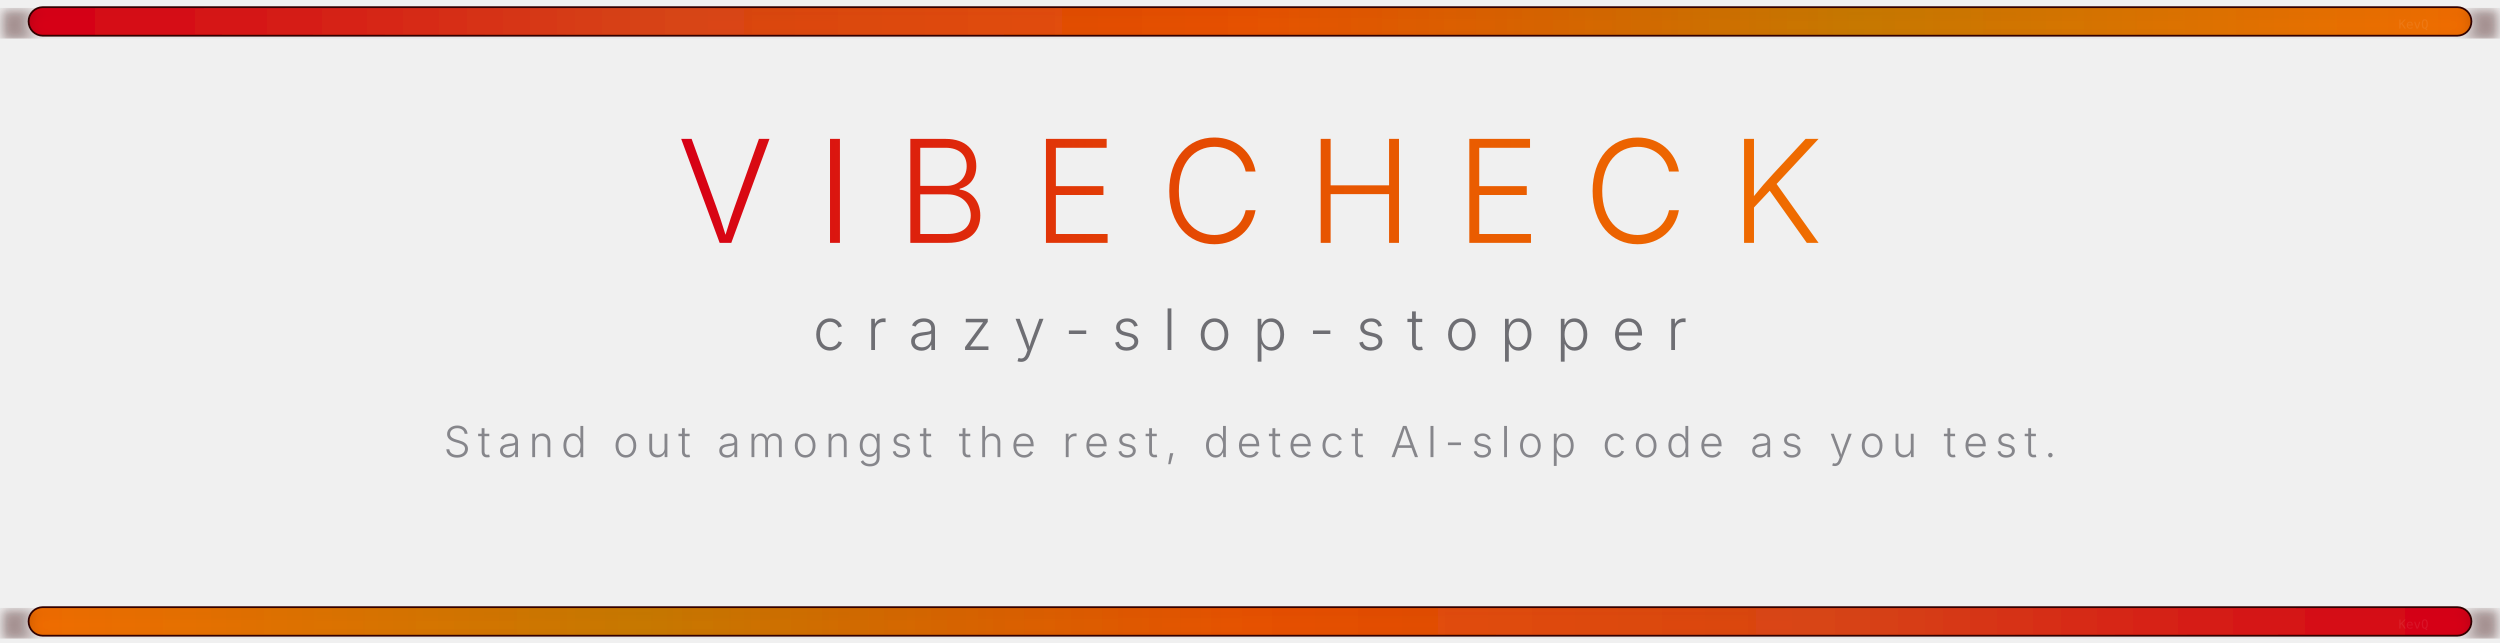
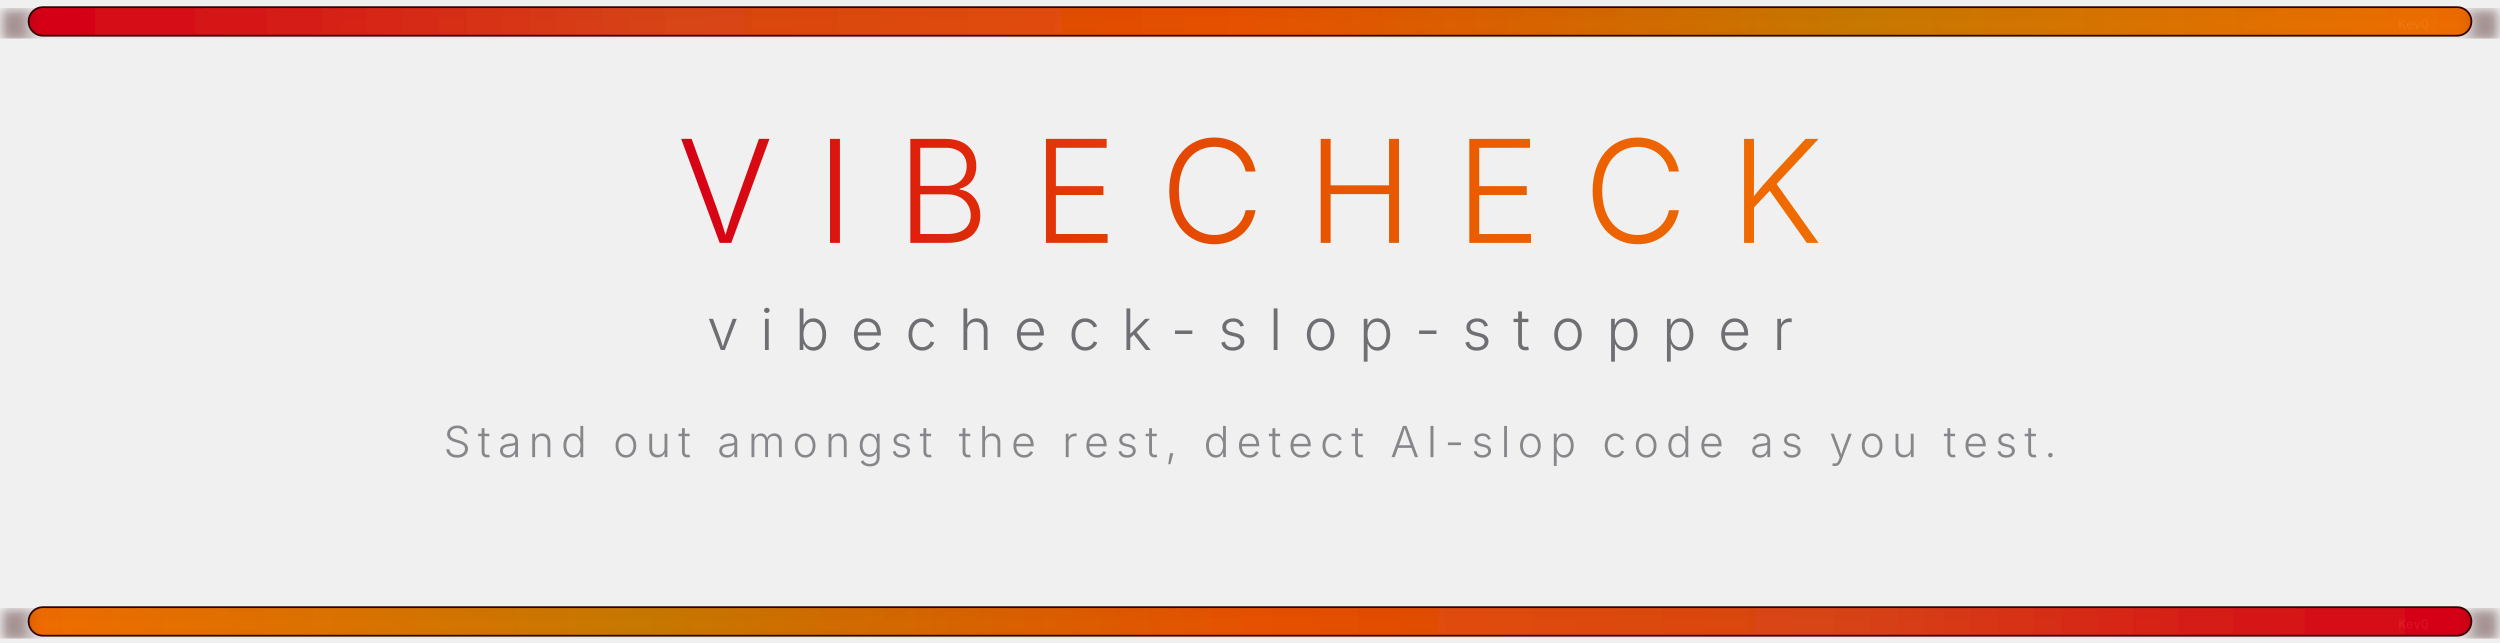
<svg xmlns="http://www.w3.org/2000/svg" width="700" height="180" viewBox="0 0 700 180">
  <defs>
    <linearGradient id="topbar" x1="0%" y1="0%" x2="100%" y2="0%">
      <stop offset="0%" stop-color="#D70015" />
      <stop offset="25%" stop-color="#D84315" />
      <stop offset="50%" stop-color="#E65100" />
      <stop offset="75%" stop-color="#C77800" />
      <stop offset="100%" stop-color="#EF6C00" />
    </linearGradient>
    <linearGradient id="botbar" x1="100%" y1="0%" x2="0%" y2="0%">
      <stop offset="0%" stop-color="#D70015" />
      <stop offset="25%" stop-color="#D84315" />
      <stop offset="50%" stop-color="#E65100" />
      <stop offset="75%" stop-color="#C77800" />
      <stop offset="100%" stop-color="#EF6C00" />
    </linearGradient>
    <linearGradient id="title" x1="0%" y1="0%" x2="100%" y2="0%">
      <stop offset="0%" stop-color="#D70015" />
      <stop offset="50%" stop-color="#E65100" />
      <stop offset="100%" stop-color="#EF6C00" />
    </linearGradient>
    <filter id="innershadow">
      <feComponentTransfer in="SourceAlpha">
        <feFuncA type="table" tableValues="1 0" />
      </feComponentTransfer>
      <feGaussianBlur stdDeviation="2" />
      <feOffset dx="0" dy="1" result="shadow" />
      <feFlood flood-color="#300500" flood-opacity="0.4" />
      <feComposite in2="shadow" operator="in" />
      <feComposite in2="SourceGraphic" operator="over" />
    </filter>
  </defs>
  <rect x="8" y="2" width="684" height="8" rx="4" ry="4" fill="url(#topbar)" filter="url(#innershadow)" stroke="#300500" stroke-width="0.5" />
  <text x="680" y="8" font-family="monospace" font-size="3.5" fill="#ffffff" opacity="0.08" text-anchor="end">KevQ</text>
  <text x="350" y="68" font-family="'SF Pro Display', 'Inter', 'Helvetica Neue', 'Segoe UI', sans-serif" font-size="40" font-weight="300" fill="url(#title)" text-anchor="middle" letter-spacing="12">VIBECHECK</text>
-   <text x="350" y="98" font-family="'SF Pro Display', 'Inter', 'Helvetica Neue', sans-serif" font-size="16" font-weight="300" fill="#6E6E73" text-anchor="middle" letter-spacing="6">crazy-slop-stopper</text>
+   <text x="350" y="98" font-family="'SF Pro Display', 'Inter', 'Helvetica Neue', sans-serif" font-size="16" font-weight="300" fill="#6E6E73" text-anchor="middle" letter-spacing="6">vibecheck-slop-stopper</text>
  <text x="350" y="128" font-family="'SF Pro Text', 'Inter', 'Helvetica Neue', sans-serif" font-size="12" font-weight="300" fill="#86868B" text-anchor="middle" letter-spacing="2">Stand out amongst the rest, detect AI-slop code as you test.</text>
  <rect x="8" y="170" width="684" height="8" rx="4" ry="4" fill="url(#botbar)" filter="url(#innershadow)" stroke="#300500" stroke-width="0.5" />
  <text x="680" y="176" font-family="monospace" font-size="3.5" fill="#ffffff" opacity="0.08" text-anchor="end">KevQ</text>
</svg>
